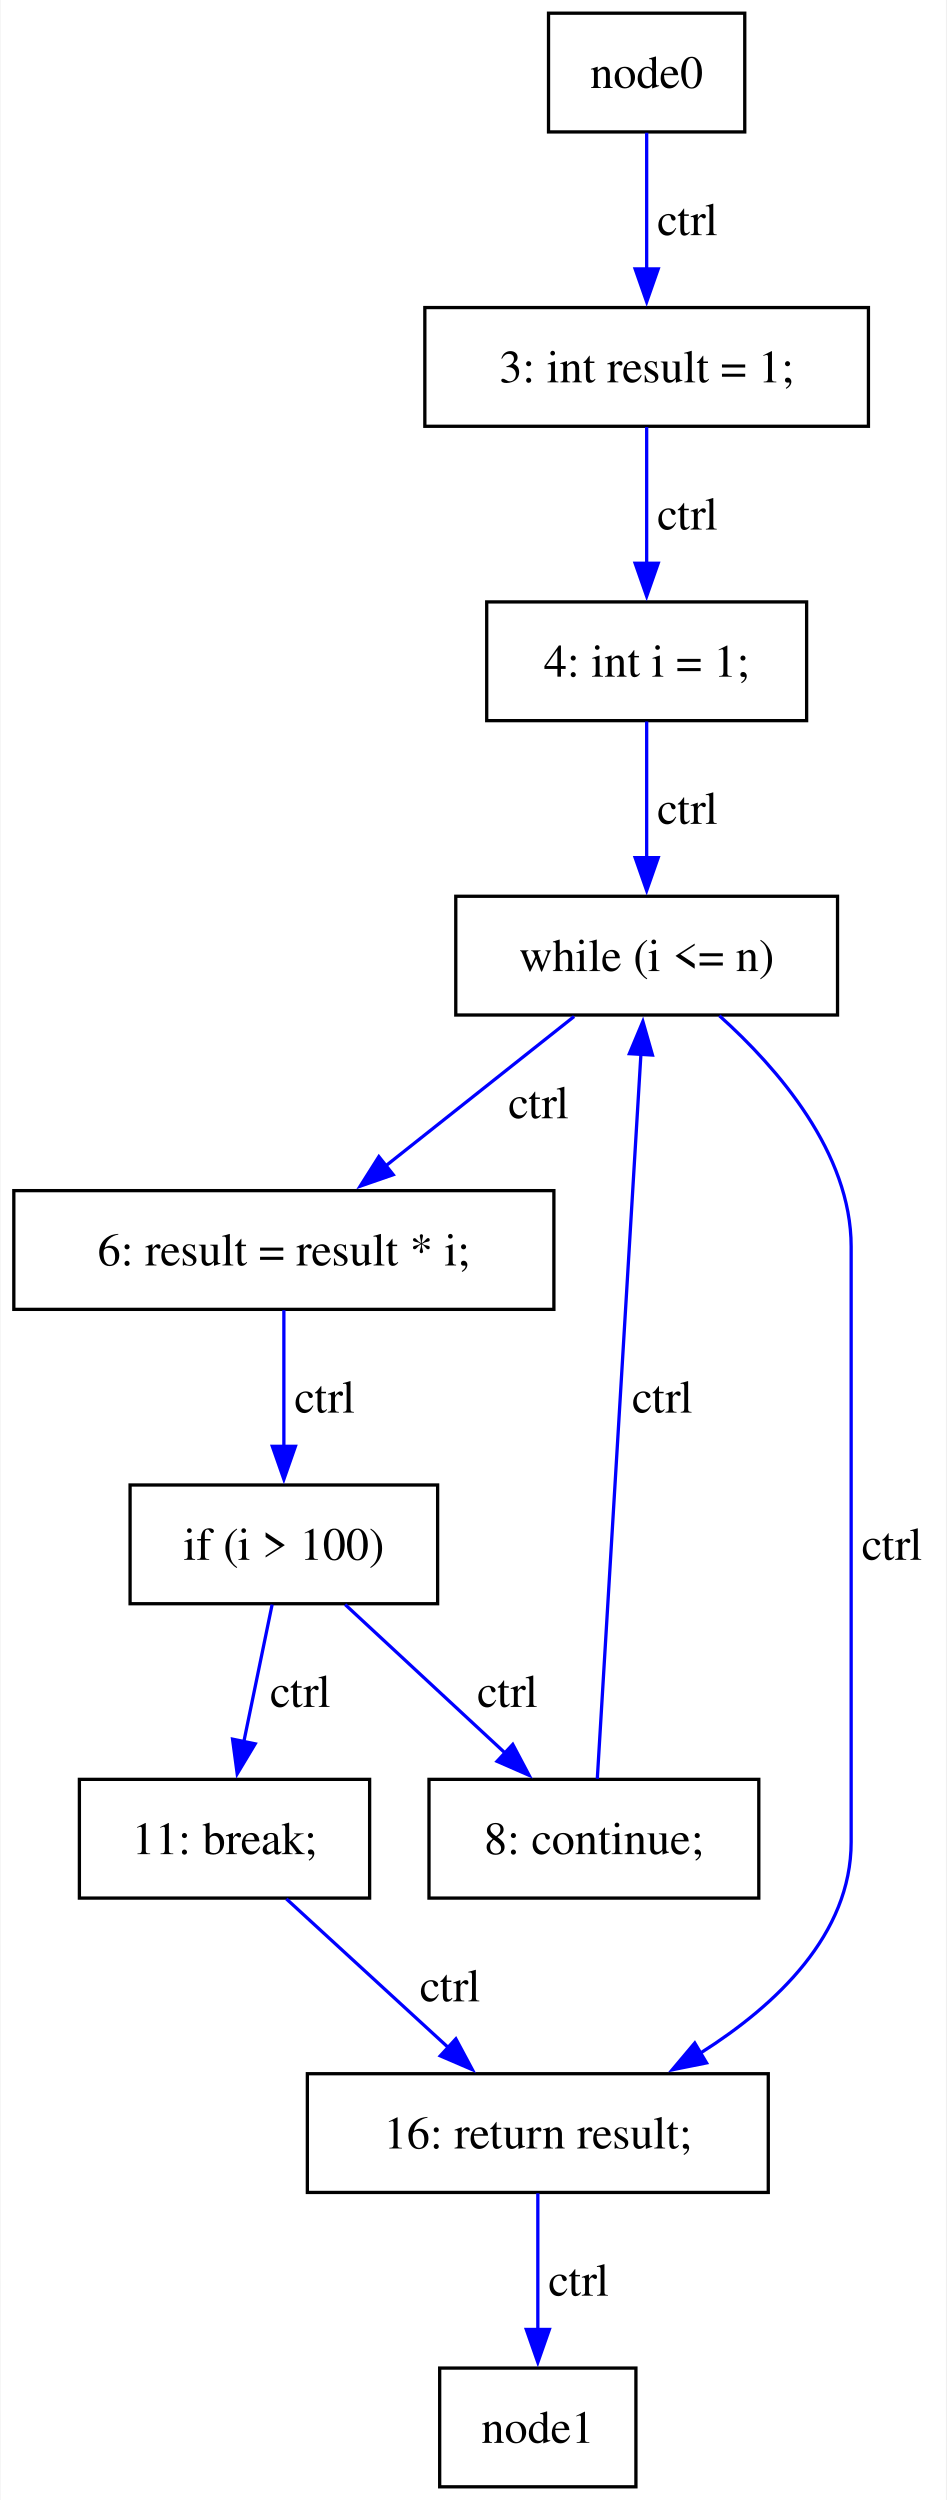
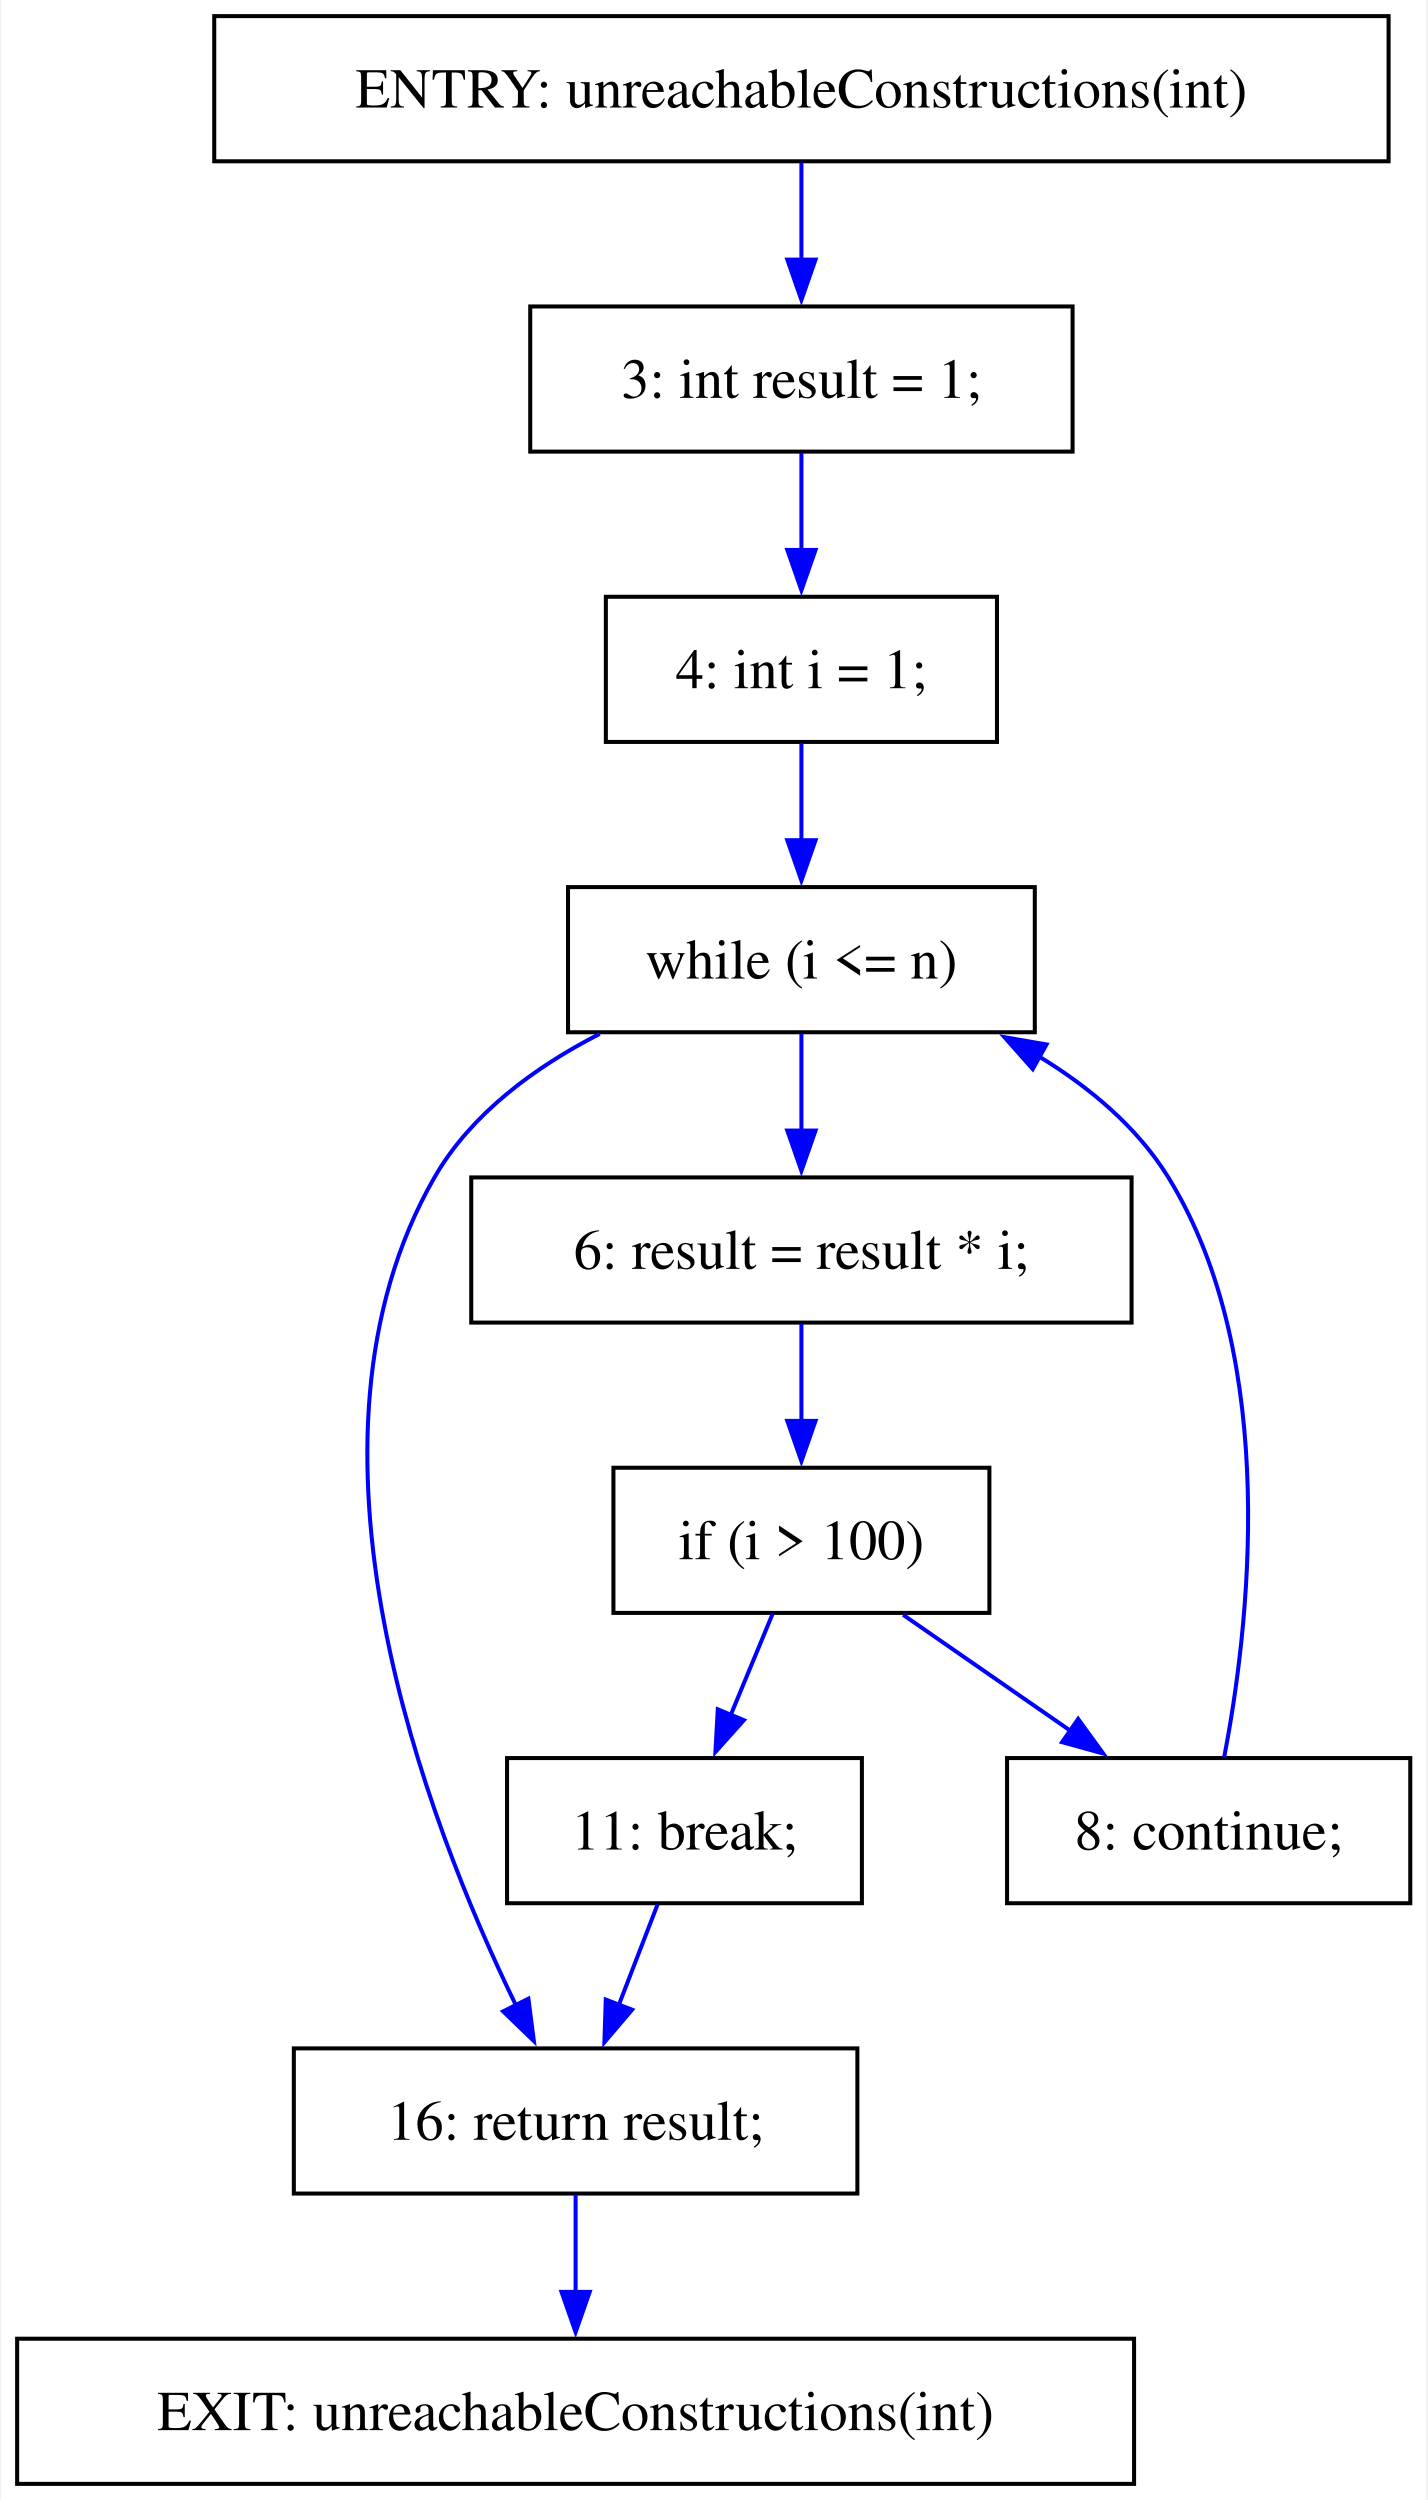
- <svg xmlns="http://www.w3.org/2000/svg" width="287pt" height="758pt" viewBox="0.00 0.00 286.62 758.00">
-   <g id="graph0" class="graph" transform="scale(1 1) rotate(0) translate(4 754)">
-     <polygon fill="white" stroke="none" points="-4,4 -4,-754 282.62,-754 282.62,4 -4,4" />
+ <svg xmlns="http://www.w3.org/2000/svg" width="354pt" height="620pt" viewBox="0.00 0.00 353.50 620.00">
+   <g id="graph0" class="graph" transform="scale(1 1) rotate(0) translate(4 616)">
+     <polygon fill="white" stroke="none" points="-4,4 -4,-616 349.5,-616 349.5,4 -4,4" />
    <g id="node1" class="node">
-       <polygon fill="none" stroke="black" points="259.12,-660.75 124.62,-660.75 124.62,-624.75 259.12,-624.75 259.12,-660.75" />
-       <text text-anchor="middle" x="191.88" y="-638.08" font-family="Times,serif" font-size="14.00">3: int result = 1;</text>
+       <polygon fill="none" stroke="black" points="340.12,-612 48.88,-612 48.88,-576 340.12,-576 340.12,-612" />
+       <text text-anchor="middle" x="194.5" y="-589.33" font-family="Times,serif" font-size="14.00">ENTRY: unreachableConstructions(int)</text>
+     </g>
+     <g id="node3" class="node">
+       <polygon fill="none" stroke="black" points="261.75,-540 127.25,-540 127.25,-504 261.75,-504 261.75,-540" />
+       <text text-anchor="middle" x="194.5" y="-517.33" font-family="Times,serif" font-size="14.00">3: int result = 1;</text>
+     </g>
+     <g id="edge4" class="edge">
+       <path fill="none" stroke="blue" d="M194.5,-575.7C194.5,-568.41 194.5,-559.73 194.5,-551.54" />
+       <polygon fill="blue" stroke="blue" points="198,-551.62 194.5,-541.62 191,-551.62 198,-551.62" />
    </g>
    <g id="node2" class="node">
-       <polygon fill="none" stroke="black" points="240.38,-571.5 143.38,-571.5 143.38,-535.5 240.38,-535.5 240.38,-571.5" />
-       <text text-anchor="middle" x="191.88" y="-548.83" font-family="Times,serif" font-size="14.00">4: int i = 1;</text>
+       <polygon fill="none" stroke="black" points="277,-36 0,-36 0,0 277,0 277,-36" />
+       <text text-anchor="middle" x="138.5" y="-13.32" font-family="Times,serif" font-size="14.00">EXIT: unreachableConstructions(int)</text>
+     </g>
+     <g id="node4" class="node">
+       <polygon fill="none" stroke="black" points="243,-468 146,-468 146,-432 243,-432 243,-468" />
+       <text text-anchor="middle" x="194.5" y="-445.32" font-family="Times,serif" font-size="14.00">4: int i = 1;</text>
    </g>
    <g id="edge5" class="edge">
-       <path fill="none" stroke="blue" d="M191.88,-624.51C191.88,-612.68 191.88,-596.7 191.88,-583" />
-       <polygon fill="blue" stroke="blue" points="195.38,-583.22 191.88,-573.22 188.38,-583.22 195.38,-583.22" />
-       <text text-anchor="middle" x="204.25" y="-593.45" font-family="Times,serif" font-size="14.00">ctrl</text>
+       <path fill="none" stroke="blue" d="M194.5,-503.7C194.5,-496.41 194.5,-487.73 194.5,-479.54" />
+       <polygon fill="blue" stroke="blue" points="198,-479.62 194.5,-469.62 191,-479.62 198,-479.62" />
    </g>
-     <g id="node3" class="node">
-       <polygon fill="none" stroke="black" points="249.75,-482.25 134,-482.25 134,-446.25 249.75,-446.25 249.75,-482.25" />
-       <text text-anchor="middle" x="191.88" y="-459.57" font-family="Times,serif" font-size="14.00">while (i &lt;= n)</text>
+     <g id="node5" class="node">
+       <polygon fill="none" stroke="black" points="252.38,-396 136.62,-396 136.62,-360 252.38,-360 252.38,-396" />
+       <text text-anchor="middle" x="194.5" y="-373.32" font-family="Times,serif" font-size="14.00">while (i &lt;= n)</text>
    </g>
    <g id="edge6" class="edge">
-       <path fill="none" stroke="blue" d="M191.88,-535.26C191.88,-523.43 191.88,-507.45 191.88,-493.75" />
-       <polygon fill="blue" stroke="blue" points="195.38,-493.97 191.88,-483.97 188.38,-493.97 195.38,-493.97" />
-       <text text-anchor="middle" x="204.25" y="-504.2" font-family="Times,serif" font-size="14.00">ctrl</text>
+       <path fill="none" stroke="blue" d="M194.5,-431.7C194.5,-424.41 194.5,-415.73 194.5,-407.54" />
+       <polygon fill="blue" stroke="blue" points="198,-407.62 194.5,-397.62 191,-407.62 198,-407.62" />
    </g>
-     <g id="node4" class="node">
-       <polygon fill="none" stroke="black" points="163.75,-393 0,-393 0,-357 163.75,-357 163.75,-393" />
-       <text text-anchor="middle" x="81.88" y="-370.32" font-family="Times,serif" font-size="14.00">6: result = result * i;</text>
+     <g id="node6" class="node">
+       <polygon fill="none" stroke="black" points="276.38,-324 112.62,-324 112.62,-288 276.38,-288 276.38,-324" />
+       <text text-anchor="middle" x="194.5" y="-301.32" font-family="Times,serif" font-size="14.00">6: result = result * i;</text>
    </g>
    <g id="edge3" class="edge">
-       <path fill="none" stroke="blue" d="M169.88,-445.8C153.39,-432.73 130.63,-414.67 112.38,-400.2" />
-       <polygon fill="blue" stroke="blue" points="115.03,-397.83 105.02,-394.36 110.68,-403.31 115.03,-397.83" />
-       <text text-anchor="middle" x="159.1" y="-414.95" font-family="Times,serif" font-size="14.00">ctrl</text>
+       <path fill="none" stroke="blue" d="M194.5,-359.7C194.5,-352.41 194.5,-343.73 194.5,-335.54" />
+       <polygon fill="blue" stroke="blue" points="198,-335.62 194.5,-325.62 191,-335.62 198,-335.62" />
+     </g>
+     <g id="node10" class="node">
+       <polygon fill="none" stroke="black" points="208.38,-108 68.62,-108 68.62,-72 208.38,-72 208.38,-108" />
+       <text text-anchor="middle" x="138.5" y="-85.33" font-family="Times,serif" font-size="14.00">16: return result;</text>
+     </g>
+     <g id="edge7" class="edge">
+       <path fill="none" stroke="blue" d="M144.46,-359.6C128.49,-351.41 112.61,-339.85 103.5,-324 65.47,-257.84 101.45,-164.38 123.77,-118.54" />
+       <polygon fill="blue" stroke="blue" points="126.79,-120.33 128.15,-109.82 120.53,-117.18 126.79,-120.33" />
+     </g>
+     <g id="node7" class="node">
+       <polygon fill="none" stroke="black" points="241.12,-252 147.88,-252 147.88,-216 241.12,-216 241.12,-252" />
+       <text text-anchor="middle" x="194.5" y="-229.32" font-family="Times,serif" font-size="14.00">if (i &gt; 100)</text>
+     </g>
+     <g id="edge8" class="edge">
+       <path fill="none" stroke="blue" d="M194.5,-287.7C194.5,-280.41 194.5,-271.73 194.5,-263.54" />
+       <polygon fill="blue" stroke="blue" points="198,-263.62 194.5,-253.62 191,-263.62 198,-263.62" />
    </g>
    <g id="node8" class="node">
-       <polygon fill="none" stroke="black" points="228.75,-125.25 89,-125.25 89,-89.25 228.75,-89.25 228.75,-125.25" />
-       <text text-anchor="middle" x="158.88" y="-102.58" font-family="Times,serif" font-size="14.00">16: return result;</text>
-     </g>
-     <g id="edge7" class="edge">
-       <path fill="none" stroke="blue" d="M213.91,-446.05C231.73,-430.04 253.88,-404.43 253.88,-376 253.88,-376 253.88,-376 253.88,-195.5 253.88,-167.58 231.34,-146.16 208.22,-131.53" />
-       <polygon fill="blue" stroke="blue" points="210.03,-128.53 199.64,-126.45 206.46,-134.56 210.03,-128.53" />
-       <text text-anchor="middle" x="266.25" y="-281.07" font-family="Times,serif" font-size="14.00">ctrl</text>
-     </g>
-     <g id="node5" class="node">
-       <polygon fill="none" stroke="black" points="128.5,-303.75 35.25,-303.75 35.25,-267.75 128.5,-267.75 128.5,-303.75" />
-       <text text-anchor="middle" x="81.88" y="-281.07" font-family="Times,serif" font-size="14.00">if (i &gt; 100)</text>
-     </g>
-     <g id="edge8" class="edge">
-       <path fill="none" stroke="blue" d="M81.88,-356.76C81.88,-344.93 81.88,-328.95 81.88,-315.25" />
-       <polygon fill="blue" stroke="blue" points="85.38,-315.47 81.88,-305.47 78.38,-315.47 85.38,-315.47" />
-       <text text-anchor="middle" x="94.25" y="-325.7" font-family="Times,serif" font-size="14.00">ctrl</text>
-     </g>
-     <g id="node6" class="node">
-       <polygon fill="none" stroke="black" points="225.88,-214.5 125.88,-214.5 125.88,-178.5 225.88,-178.5 225.88,-214.5" />
-       <text text-anchor="middle" x="175.88" y="-191.82" font-family="Times,serif" font-size="14.00">8: continue;</text>
+       <polygon fill="none" stroke="black" points="345.5,-180 245.5,-180 245.5,-144 345.5,-144 345.5,-180" />
+       <text text-anchor="middle" x="295.5" y="-157.32" font-family="Times,serif" font-size="14.00">8: continue;</text>
    </g>
    <g id="edge1" class="edge">
-       <path fill="none" stroke="blue" d="M100.45,-267.51C114.35,-254.61 133.57,-236.76 149.13,-222.32" />
-       <polygon fill="blue" stroke="blue" points="151.28,-225.1 156.23,-215.73 146.52,-219.97 151.28,-225.1" />
-       <text text-anchor="middle" x="149.67" y="-236.45" font-family="Times,serif" font-size="14.00">ctrl</text>
+       <path fill="none" stroke="blue" d="M219.73,-215.52C232.35,-206.76 247.82,-196.04 261.48,-186.58" />
+       <polygon fill="blue" stroke="blue" points="263.13,-189.7 269.35,-181.12 259.14,-183.94 263.13,-189.7" />
    </g>
-     <g id="node7" class="node">
-       <polygon fill="none" stroke="black" points="107.88,-214.5 19.88,-214.5 19.88,-178.5 107.88,-178.5 107.88,-214.5" />
-       <text text-anchor="middle" x="63.88" y="-191.82" font-family="Times,serif" font-size="14.00">11: break;</text>
+     <g id="node9" class="node">
+       <polygon fill="none" stroke="black" points="209.5,-180 121.5,-180 121.5,-144 209.5,-144 209.5,-180" />
+       <text text-anchor="middle" x="165.5" y="-157.32" font-family="Times,serif" font-size="14.00">11: break;</text>
    </g>
    <g id="edge2" class="edge">
-       <path fill="none" stroke="blue" d="M78.32,-267.51C75.85,-255.56 72.52,-239.38 69.67,-225.58" />
-       <polygon fill="blue" stroke="blue" points="73.18,-225.27 67.73,-216.18 66.32,-226.69 73.18,-225.27" />
-       <text text-anchor="middle" x="86.86" y="-236.45" font-family="Times,serif" font-size="14.00">ctrl</text>
+       <path fill="none" stroke="blue" d="M187.33,-215.7C184.21,-208.15 180.46,-199.12 176.97,-190.68" />
+       <polygon fill="blue" stroke="blue" points="180.23,-189.4 173.17,-181.5 173.76,-192.08 180.23,-189.4" />
    </g>
    <g id="edge9" class="edge">
-       <path fill="none" stroke="blue" d="M176.91,-214.66C179.59,-259.21 186.8,-379 190.14,-434.41" />
-       <polygon fill="blue" stroke="blue" points="186.64,-434.53 190.73,-444.3 193.63,-434.11 186.64,-434.53" />
-       <text text-anchor="middle" x="196.62" y="-325.7" font-family="Times,serif" font-size="14.00">ctrl</text>
+       <path fill="none" stroke="blue" d="M299.32,-180.06C305.33,-211.26 313.58,-278.47 285.5,-324 277.77,-336.52 265.91,-346.41 253.28,-354.08" />
+       <polygon fill="blue" stroke="blue" points="251.87,-350.86 244.84,-358.79 255.28,-356.97 251.87,-350.86" />
    </g>
    <g id="edge10" class="edge">
-       <path fill="none" stroke="blue" d="M82.64,-178.26C96.7,-165.36 116.12,-147.51 131.85,-133.07" />
-       <polygon fill="blue" stroke="blue" points="134.03,-135.82 139.03,-126.48 129.3,-130.66 134.03,-135.82" />
-       <text text-anchor="middle" x="132.26" y="-147.2" font-family="Times,serif" font-size="14.00">ctrl</text>
-     </g>
-     <g id="node10" class="node">
-       <polygon fill="none" stroke="black" points="188.62,-36 129.12,-36 129.12,0 188.62,0 188.62,-36" />
-       <text text-anchor="middle" x="158.88" y="-13.32" font-family="Times,serif" font-size="14.00">node1</text>
+       <path fill="none" stroke="blue" d="M158.83,-143.7C155.92,-136.15 152.43,-127.12 149.18,-118.68" />
+       <polygon fill="blue" stroke="blue" points="152.51,-117.59 145.64,-109.52 145.98,-120.11 152.51,-117.59" />
    </g>
    <g id="edge11" class="edge">
-       <path fill="none" stroke="blue" d="M158.88,-89.01C158.88,-77.18 158.88,-61.2 158.88,-47.5" />
-       <polygon fill="blue" stroke="blue" points="162.38,-47.72 158.88,-37.72 155.38,-47.72 162.38,-47.72" />
-       <text text-anchor="middle" x="171.25" y="-57.95" font-family="Times,serif" font-size="14.00">ctrl</text>
-     </g>
-     <g id="node9" class="node">
-       <polygon fill="none" stroke="black" points="221.62,-750 162.12,-750 162.12,-714 221.62,-714 221.62,-750" />
-       <text text-anchor="middle" x="191.88" y="-727.33" font-family="Times,serif" font-size="14.00">node0</text>
-     </g>
-     <g id="edge4" class="edge">
-       <path fill="none" stroke="blue" d="M191.88,-713.76C191.88,-701.93 191.88,-685.95 191.88,-672.25" />
-       <polygon fill="blue" stroke="blue" points="195.38,-672.47 191.88,-662.47 188.38,-672.47 195.38,-672.47" />
-       <text text-anchor="middle" x="204.25" y="-682.7" font-family="Times,serif" font-size="14.00">ctrl</text>
+       <path fill="none" stroke="blue" d="M138.5,-71.7C138.5,-64.41 138.5,-55.73 138.5,-47.54" />
+       <polygon fill="blue" stroke="blue" points="142,-47.62 138.5,-37.62 135,-47.62 142,-47.62" />
    </g>
  </g>
</svg>
